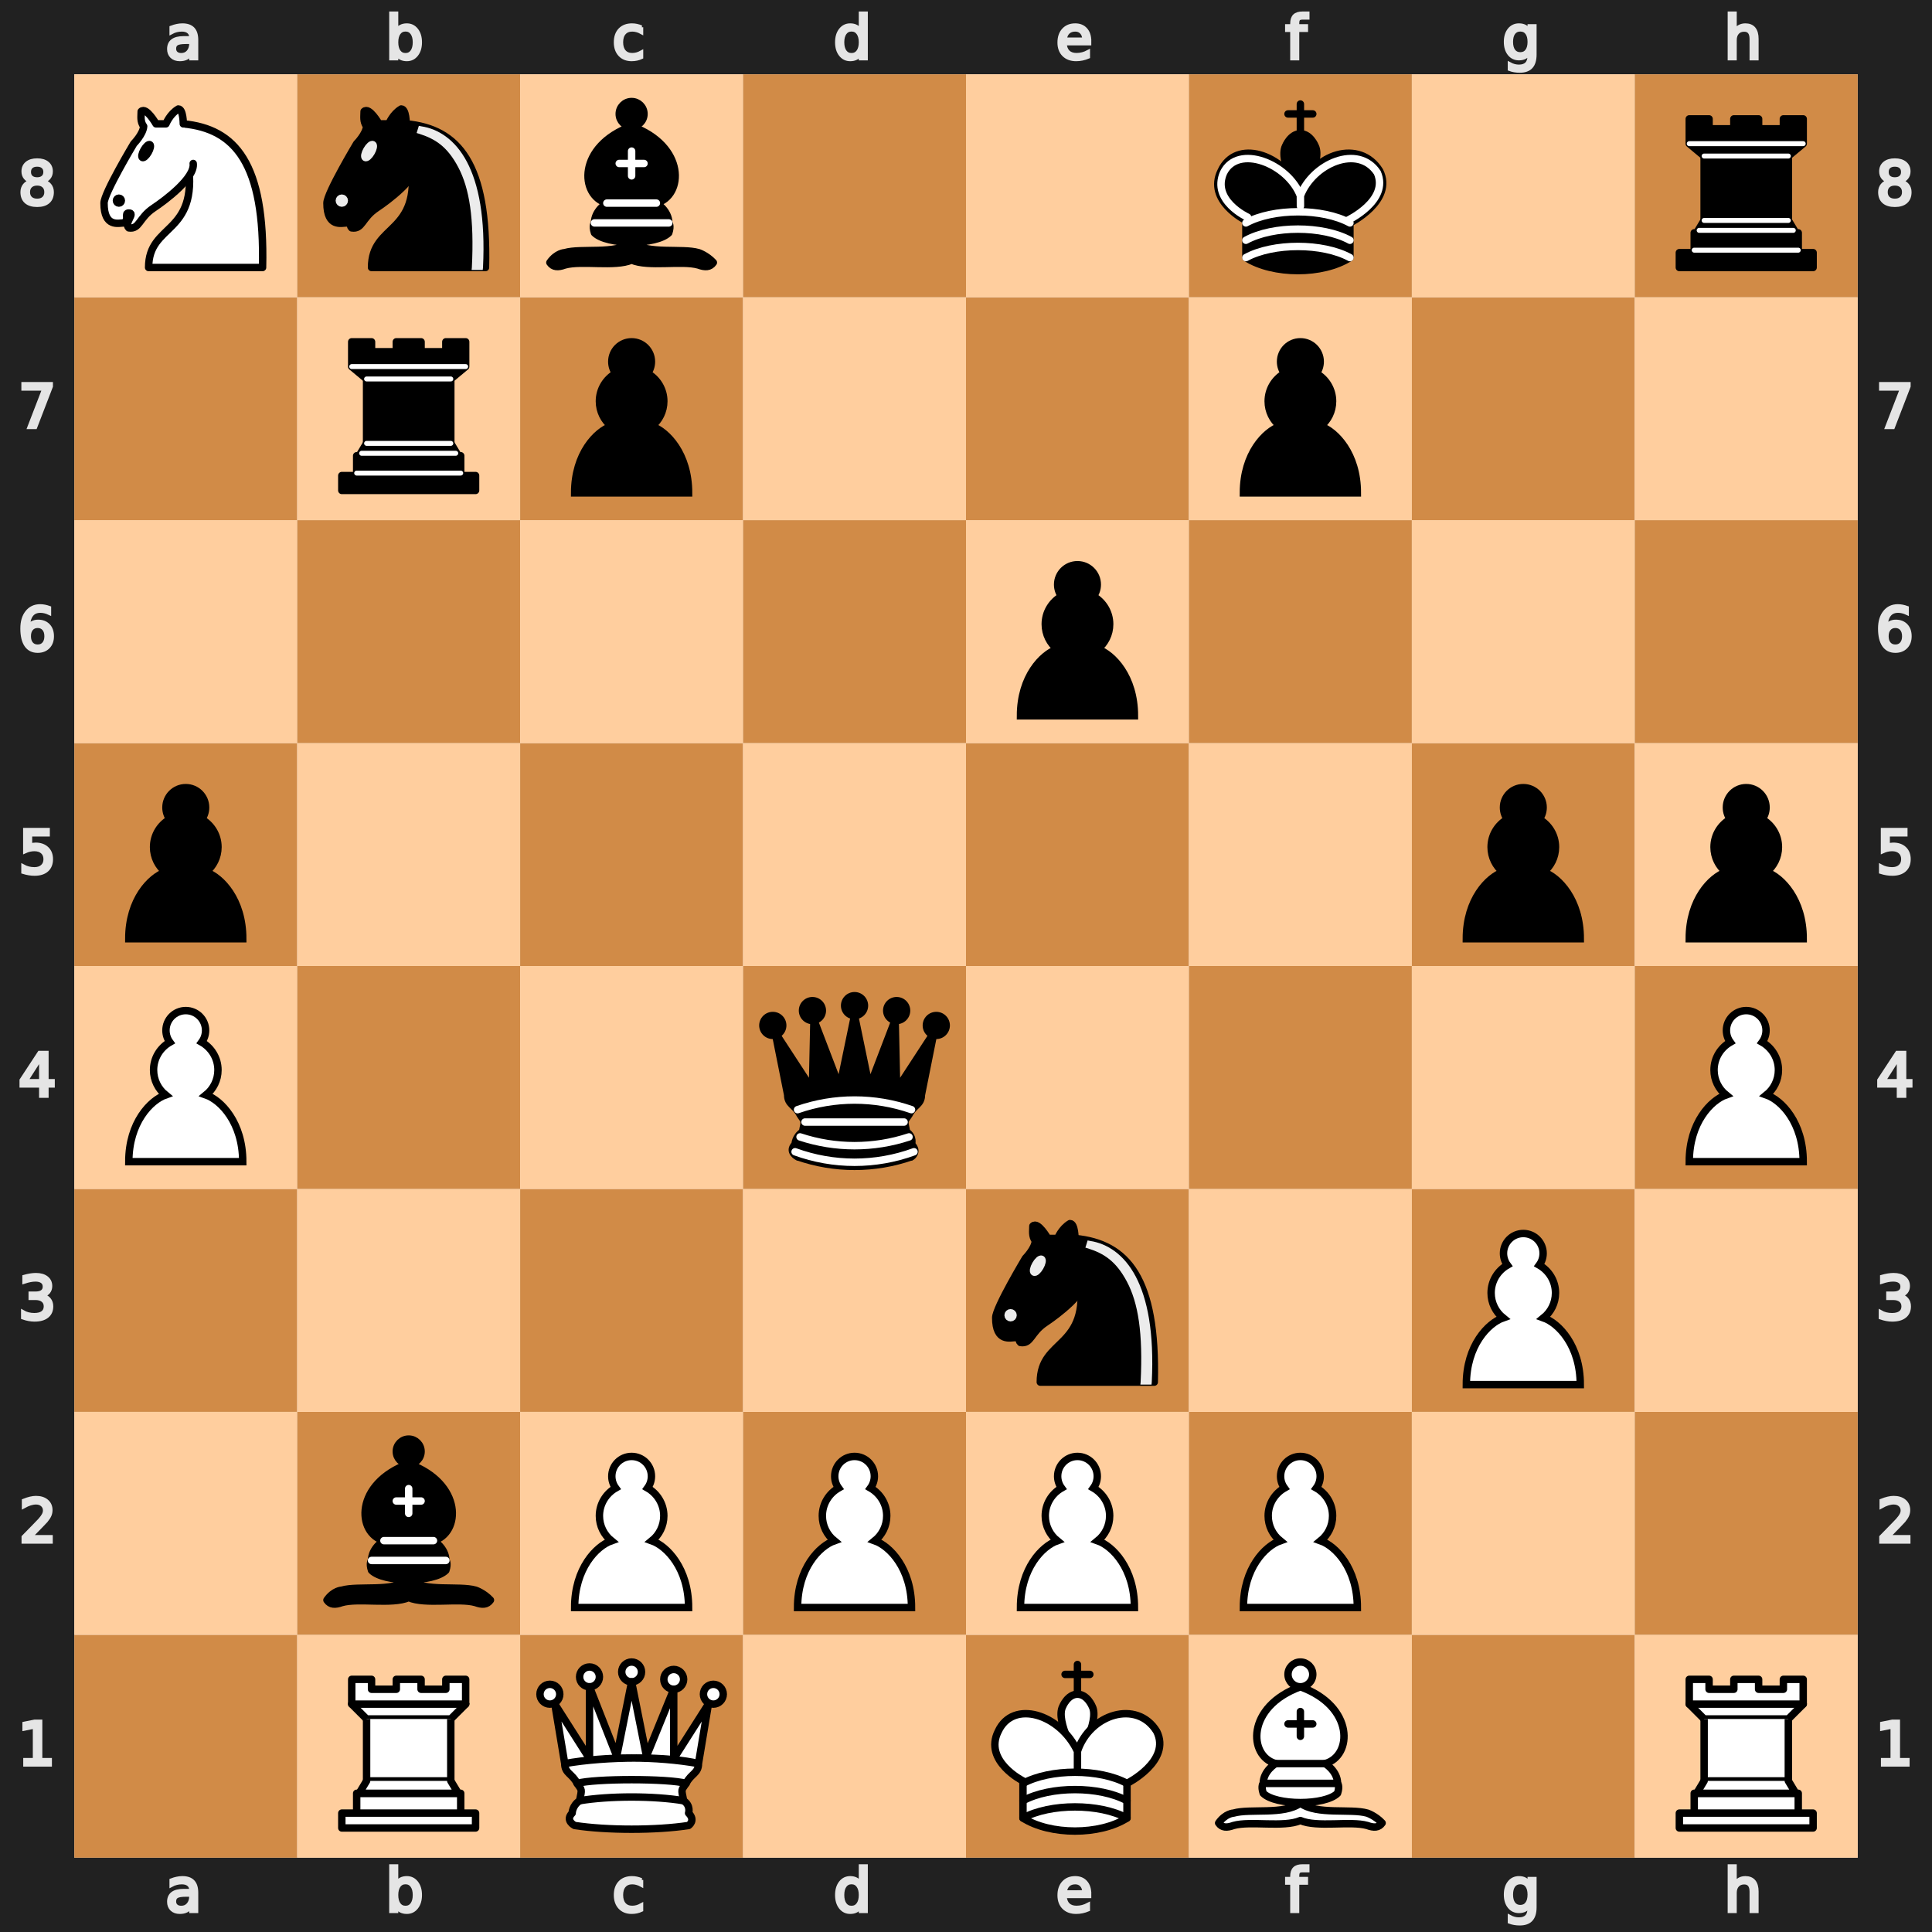
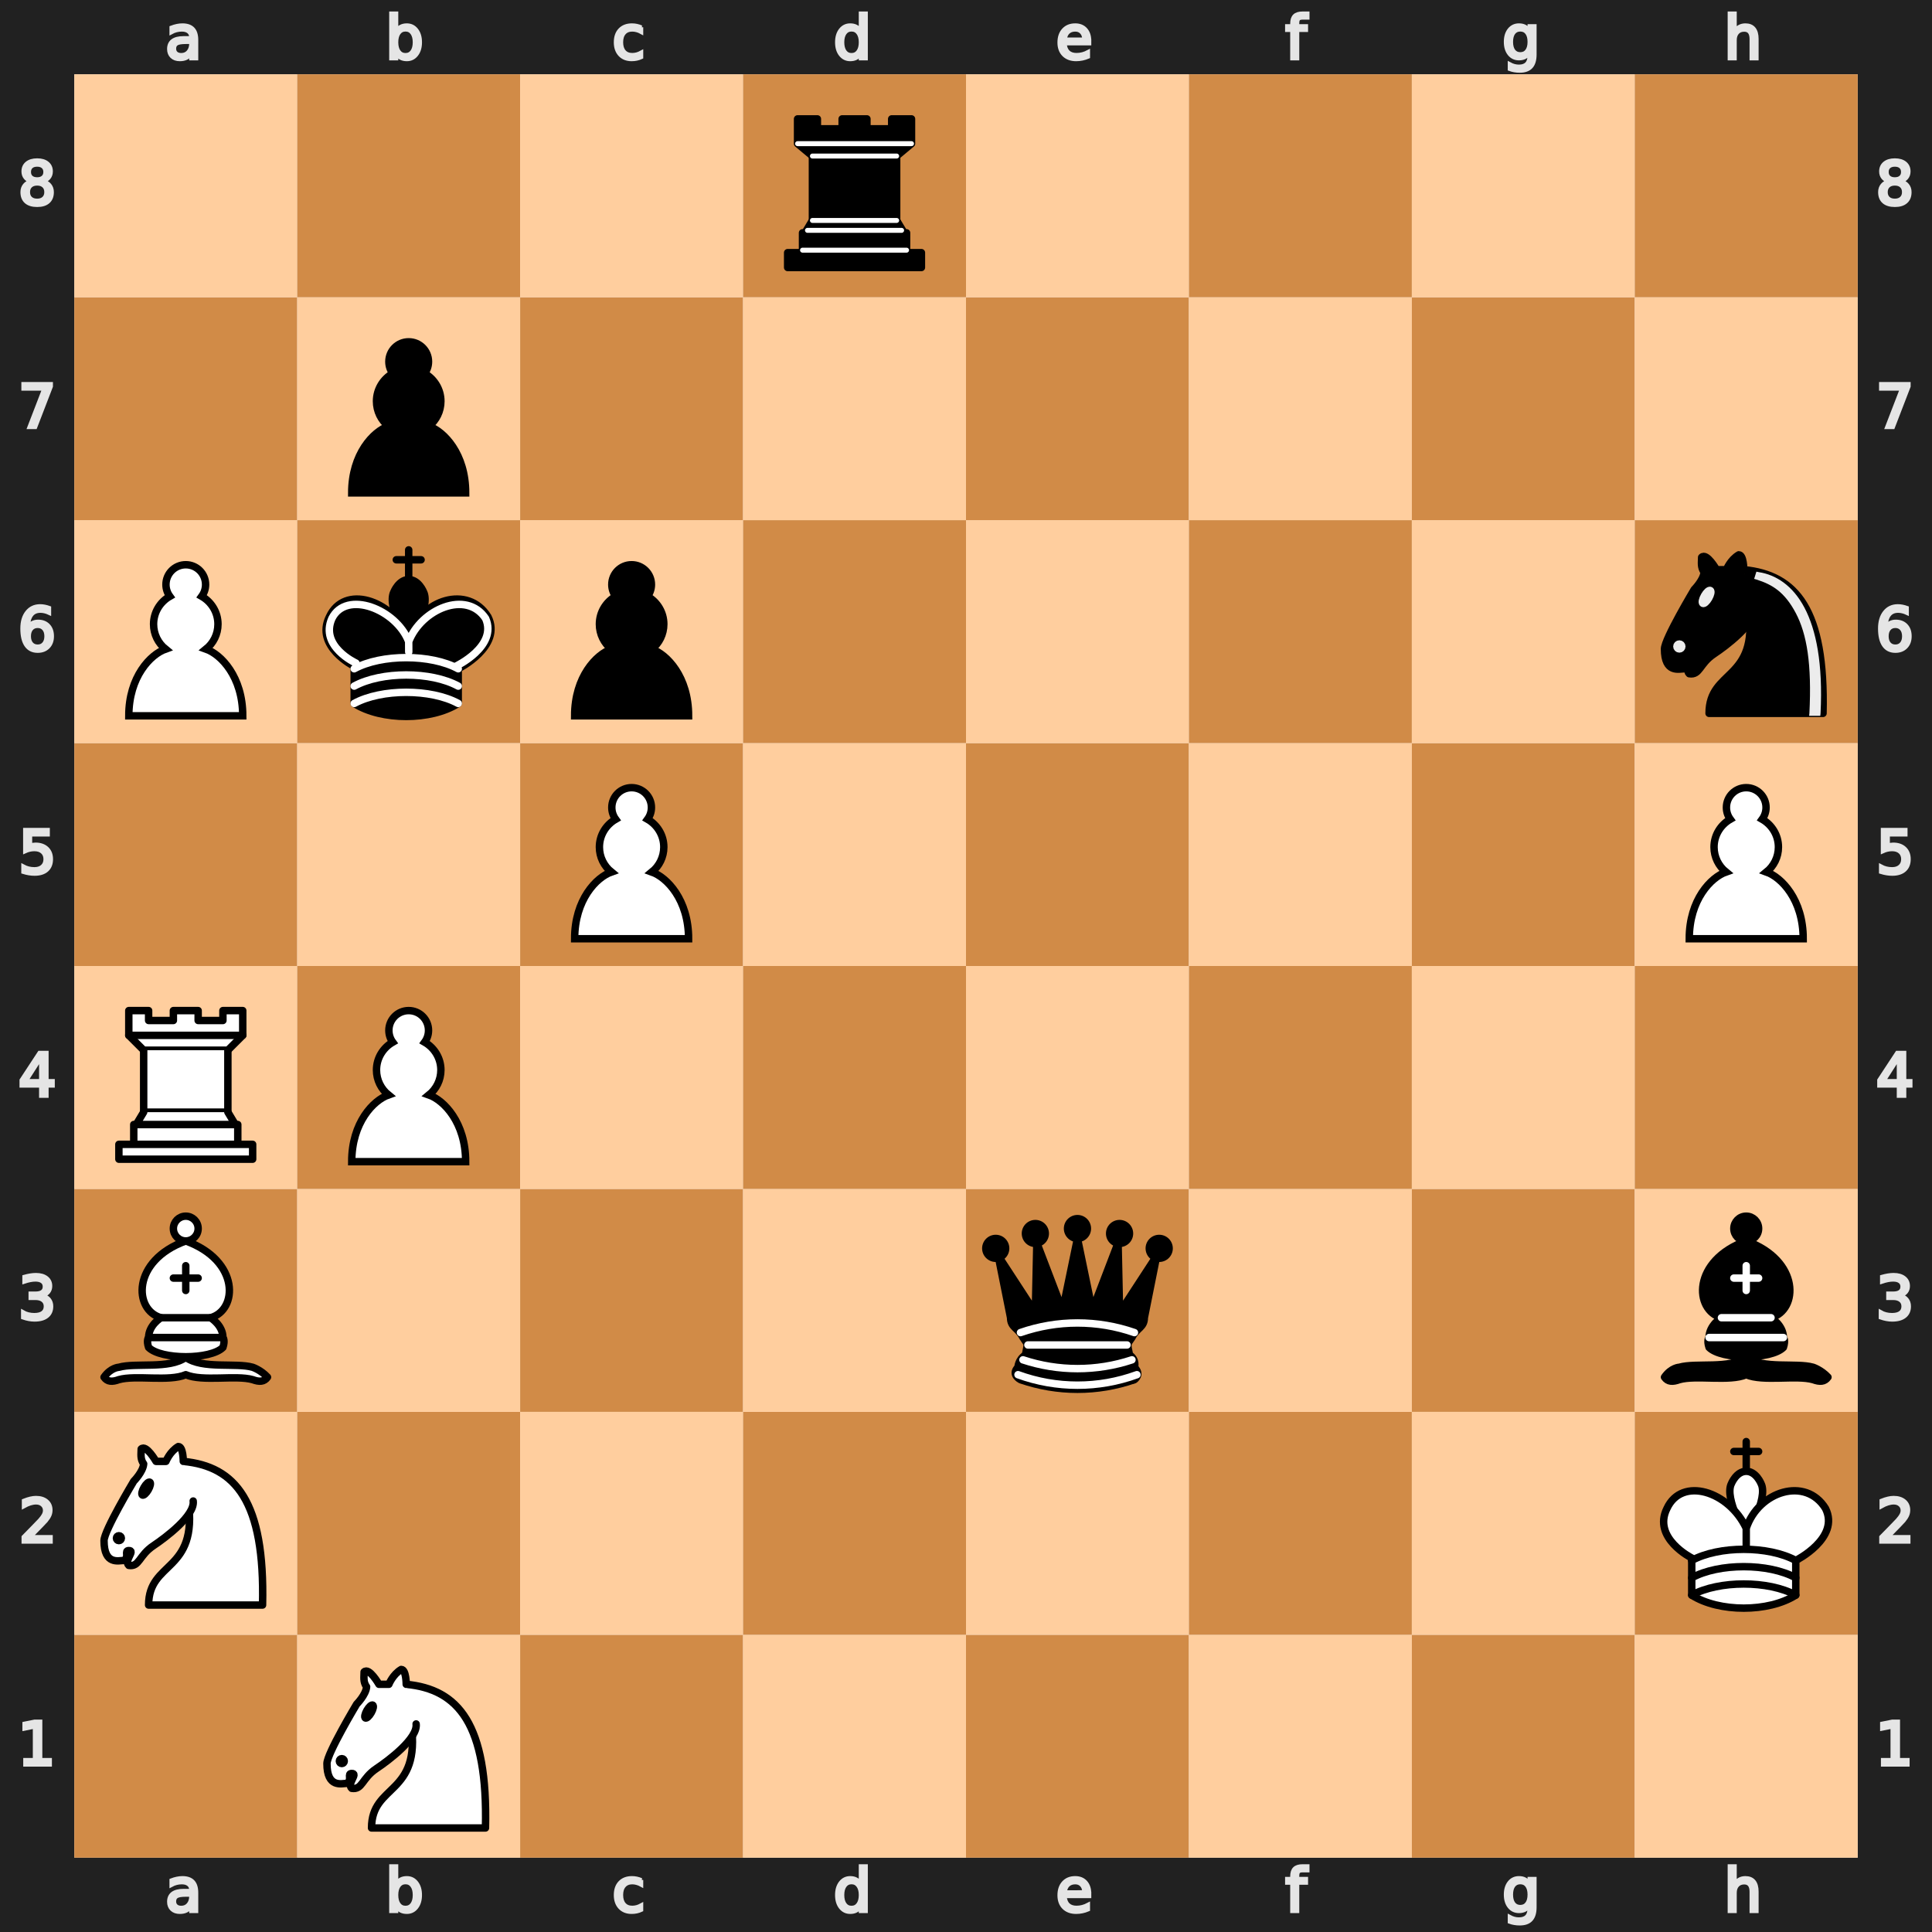
<svg xmlns="http://www.w3.org/2000/svg" xmlns:xlink="http://www.w3.org/1999/xlink" viewBox="0 0 390 390">
  <defs>
    <g id="white-pawn" class="white pawn">
      <path d="M22.5 9c-2.21 0-4 1.79-4 4 0 .89.29 1.71.78 2.38C17.33 16.5 16 18.59 16 21c0 2.03.94 3.84 2.41 5.03-3 1.06-7.41 5.55-7.41 13.47h23c0-7.92-4.41-12.41-7.41-13.47 1.47-1.19 2.41-3 2.41-5.03 0-2.41-1.33-4.5-3.28-5.62.49-.67.78-1.49.78-2.38 0-2.21-1.79-4-4-4z" fill="#fff" stroke="#000" stroke-width="1.5" stroke-linecap="round" />
    </g>
    <g id="white-knight" class="white knight" fill="none" fill-rule="evenodd" stroke="#000" stroke-width="1.5" stroke-linecap="round" stroke-linejoin="round">
      <path d="M 22,10 C 32.5,11 38.5,18 38,39 L 15,39 C 15,30 25,32.5 23,18" style="fill:#ffffff; stroke:#000000;" />
      <path d="M 24,18 C 24.38,20.91 18.45,25.37 16,27 C 13,29 13.18,31.34 11,31 C 9.958,30.06 12.41,27.96 11,28 C 10,28 11.19,29.23 10,30 C 9,30 5.997,31 6,26 C 6,24 12,14 12,14 C 12,14 13.89,12.1 14,10.5 C 13.27,9.506 13.5,8.5 13.5,7.5 C 14.5,6.5 16.5,10 16.5,10 L 18.5,10 C 18.5,10 19.28,8.008 21,7 C 22,7 22,10 22,10" style="fill:#ffffff; stroke:#000000;" />
      <path d="M 9.5 25.5 A 0.5 0.5 0 1 1 8.5,25.5 A 0.5 0.5 0 1 1 9.5 25.5 z" style="fill:#000000; stroke:#000000;" />
      <path d="M 15 15.5 A 0.5 1.5 0 1 1 14,15.5 A 0.5 1.5 0 1 1 15 15.5 z" transform="matrix(0.866,0.5,-0.5,0.866,9.693,-5.173)" style="fill:#000000; stroke:#000000;" />
    </g>
    <g id="white-bishop" class="white bishop" fill="none" fill-rule="evenodd" stroke="#000" stroke-width="1.5" stroke-linecap="round" stroke-linejoin="round">
      <g fill="#fff" stroke-linecap="butt">
        <path d="M9 36c3.39-.97 10.11.43 13.5-2 3.39 2.43 10.11 1.03 13.5 2 0 0 1.65.54 3 2-.68.97-1.65.99-3 .5-3.39-.97-10.11.46-13.5-1-3.39 1.46-10.11.03-13.5 1-1.354.49-2.323.47-3-.5 1.354-1.94 3-2 3-2zM15 32c2.5 2.5 12.5 2.5 15 0 .5-1.5 0-2 0-2 0-2.5-2.5-4-2.5-4 5.5-1.5 6-11.5-5-15.5-11 4-10.5 14-5 15.5 0 0-2.5 1.5-2.5 4 0 0-.5.5 0 2zM25 8a2.5 2.5 0 1 1-5 0 2.5 2.5 0 1 1 5 0z" />
      </g>
      <path d="M17.5 26h10M15 30h15m-7.5-14.5v5M20 18h5" stroke-linejoin="miter" />
    </g>
    <g id="white-rook" class="white rook" fill="#fff" fill-rule="evenodd" stroke="#000" stroke-width="1.5" stroke-linecap="round" stroke-linejoin="round">
      <path d="M9 39h27v-3H9v3zM12 36v-4h21v4H12zM11 14V9h4v2h5V9h5v2h5V9h4v5" stroke-linecap="butt" />
      <path d="M34 14l-3 3H14l-3-3" />
      <path d="M31 17v12.5H14V17" stroke-linecap="butt" stroke-linejoin="miter" />
      <path d="M31 29.5l1.5 2.5h-20l1.5-2.5" />
      <path d="M11 14h23" fill="none" stroke-linejoin="miter" />
-     </g>
-     <g id="white-queen" class="white queen" fill="#fff" fill-rule="evenodd" stroke="#000" stroke-width="1.5" stroke-linecap="round" stroke-linejoin="round">
-       <path d="M8 12a2 2 0 1 1-4 0 2 2 0 1 1 4 0zM24.5 7.5a2 2 0 1 1-4 0 2 2 0 1 1 4 0zM41 12a2 2 0 1 1-4 0 2 2 0 1 1 4 0zM16 8.5a2 2 0 1 1-4 0 2 2 0 1 1 4 0zM33 9a2 2 0 1 1-4 0 2 2 0 1 1 4 0z" />
-       <path d="M9 26c8.5-1.5 21-1.5 27 0l2-12-7 11V11l-5.5 13.5-3-15-3 15-5.5-14V25L7 14l2 12zM9 26c0 2 1.5 2 2.5 4 1 1.5 1 1 .5 3.5-1.5 1-1.5 2.5-1.5 2.5-1.5 1.5.5 2.5.5 2.5 6.5 1 16.5 1 23 0 0 0 1.5-1 0-2.5 0 0 .5-1.5-1-2.5-.5-2.5-.5-2 .5-3.5 1-2 2.5-2 2.5-4-8.5-1.5-18.5-1.5-27 0z" stroke-linecap="butt" />
-       <path d="M11.5 30c3.5-1 18.5-1 22 0M12 33.5c6-1 15-1 21 0" fill="none" />
    </g>
    <g id="white-king" class="white king" fill="none" fill-rule="evenodd" stroke="#000" stroke-width="1.5" stroke-linecap="round" stroke-linejoin="round">
      <path d="M22.5 11.63V6M20 8h5" stroke-linejoin="miter" />
      <path d="M22.5 25s4.5-7.5 3-10.5c0 0-1-2.5-3-2.5s-3 2.5-3 2.5c-1.5 3 3 10.5 3 10.5" fill="#fff" stroke-linecap="butt" stroke-linejoin="miter" />
      <path d="M11.5 37c5.5 3.5 15.5 3.5 21 0v-7s9-4.5 6-10.5c-4-6.5-13.5-3.5-16 4V27v-3.5c-3.5-7.5-13-10.5-16-4-3 6 5 10 5 10V37z" fill="#fff" />
      <path d="M11.5 30c5.5-3 15.5-3 21 0m-21 3.5c5.5-3 15.5-3 21 0m-21 3.5c5.5-3 15.5-3 21 0" />
    </g>
    <g id="black-pawn" class="black pawn">
      <path d="M22.5 9c-2.21 0-4 1.79-4 4 0 .89.29 1.71.78 2.38C17.33 16.5 16 18.59 16 21c0 2.03.94 3.84 2.41 5.03-3 1.06-7.41 5.55-7.41 13.47h23c0-7.92-4.41-12.41-7.41-13.47 1.47-1.19 2.41-3 2.41-5.03 0-2.41-1.33-4.5-3.28-5.62.49-.67.78-1.49.78-2.38 0-2.21-1.79-4-4-4z" fill="#000" stroke="#000" stroke-width="1.5" stroke-linecap="round" />
    </g>
    <g id="black-knight" class="black knight" fill="none" fill-rule="evenodd" stroke="#000" stroke-width="1.5" stroke-linecap="round" stroke-linejoin="round">
      <path d="M 22,10 C 32.5,11 38.5,18 38,39 L 15,39 C 15,30 25,32.5 23,18" style="fill:#000000; stroke:#000000;" />
      <path d="M 24,18 C 24.38,20.91 18.45,25.37 16,27 C 13,29 13.18,31.34 11,31 C 9.958,30.06 12.41,27.96 11,28 C 10,28 11.19,29.23 10,30 C 9,30 5.997,31 6,26 C 6,24 12,14 12,14 C 12,14 13.89,12.1 14,10.5 C 13.27,9.506 13.5,8.5 13.5,7.5 C 14.5,6.5 16.5,10 16.5,10 L 18.5,10 C 18.5,10 19.28,8.008 21,7 C 22,7 22,10 22,10" style="fill:#000000; stroke:#000000;" />
      <path d="M 9.5 25.5 A 0.5 0.5 0 1 1 8.5,25.5 A 0.5 0.5 0 1 1 9.5 25.5 z" style="fill:#ececec; stroke:#ececec;" />
      <path d="M 15 15.5 A 0.5 1.5 0 1 1 14,15.5 A 0.5 1.5 0 1 1 15 15.5 z" transform="matrix(0.866,0.5,-0.5,0.866,9.693,-5.173)" style="fill:#ececec; stroke:#ececec;" />
      <path d="M 24.55,10.4 L 24.1,11.85 L 24.6,12 C 27.75,13 30.25,14.49 32.5,18.75 C 34.75,23.01 35.75,29.06 35.25,39 L 35.2,39.5 L 37.45,39.5 L 37.5,39 C 38,28.94 36.62,22.15 34.25,17.66 C 31.88,13.17 28.46,11.02 25.06,10.5 L 24.55,10.4 z " style="fill:#ececec; stroke:none;" />
    </g>
    <g id="black-bishop" class="black bishop" fill="none" fill-rule="evenodd" stroke="#000" stroke-width="1.5" stroke-linecap="round" stroke-linejoin="round">
      <path d="M9 36c3.39-.97 10.11.43 13.5-2 3.39 2.43 10.11 1.03 13.5 2 0 0 1.65.54 3 2-.68.97-1.65.99-3 .5-3.39-.97-10.11.46-13.5-1-3.39 1.46-10.11.03-13.5 1-1.354.49-2.323.47-3-.5 1.354-1.94 3-2 3-2zm6-4c2.5 2.5 12.5 2.5 15 0 .5-1.5 0-2 0-2 0-2.5-2.5-4-2.5-4 5.5-1.5 6-11.5-5-15.5-11 4-10.5 14-5 15.5 0 0-2.5 1.5-2.5 4 0 0-.5.5 0 2zM25 8a2.5 2.5 0 1 1-5 0 2.5 2.5 0 1 1 5 0z" fill="#000" stroke-linecap="butt" />
      <path d="M17.5 26h10M15 30h15m-7.5-14.5v5M20 18h5" stroke="#fff" stroke-linejoin="miter" />
    </g>
    <g id="black-rook" class="black rook" fill="#000" fill-rule="evenodd" stroke="#000" stroke-width="1.5" stroke-linecap="round" stroke-linejoin="round">
      <path d="M9 39h27v-3H9v3zM12.5 32l1.5-2.5h17l1.5 2.5h-20zM12 36v-4h21v4H12z" stroke-linecap="butt" />
      <path d="M14 29.5v-13h17v13H14z" stroke-linecap="butt" stroke-linejoin="miter" />
      <path d="M14 16.5L11 14h23l-3 2.5H14zM11 14V9h4v2h5V9h5v2h5V9h4v5H11z" stroke-linecap="butt" />
      <path d="M12 35.5h21M13 31.5h19M14 29.5h17M14 16.5h17M11 14h23" fill="none" stroke="#fff" stroke-width="1" stroke-linejoin="miter" />
    </g>
    <g id="black-queen" class="black queen" fill="#000" fill-rule="evenodd" stroke="#000" stroke-width="1.5" stroke-linecap="round" stroke-linejoin="round">
      <g fill="#000" stroke="none">
        <circle cx="6" cy="12" r="2.75" />
        <circle cx="14" cy="9" r="2.75" />
        <circle cx="22.5" cy="8" r="2.75" />
        <circle cx="31" cy="9" r="2.75" />
        <circle cx="39" cy="12" r="2.75" />
      </g>
      <path d="M9 26c8.5-1.5 21-1.5 27 0l2.5-12.5L31 25l-.3-14.1-5.2 13.6-3-14.5-3 14.5-5.2-13.6L14 25 6.5 13.5 9 26zM9 26c0 2 1.5 2 2.5 4 1 1.5 1 1 .5 3.5-1.5 1-1.5 2.5-1.5 2.5-1.5 1.5.5 2.5.5 2.5 6.5 1 16.5 1 23 0 0 0 1.5-1 0-2.5 0 0 .5-1.5-1-2.5-.5-2.5-.5-2 .5-3.5 1-2 2.5-2 2.5-4-8.5-1.5-18.5-1.5-27 0z" stroke-linecap="butt" />
      <path d="M11 38.5a35 35 1 0 0 23 0" fill="none" stroke-linecap="butt" />
      <path d="M11 29a35 35 1 0 1 23 0M12.5 31.5h20M11.5 34.5a35 35 1 0 0 22 0M10.5 37.5a35 35 1 0 0 24 0" fill="none" stroke="#fff" />
    </g>
    <g id="black-king" class="black king" fill="none" fill-rule="evenodd" stroke="#000" stroke-width="1.5" stroke-linecap="round" stroke-linejoin="round">
      <path d="M22.5 11.63V6" stroke-linejoin="miter" />
      <path d="M22.5 25s4.5-7.5 3-10.5c0 0-1-2.5-3-2.5s-3 2.5-3 2.5c-1.5 3 3 10.5 3 10.5" fill="#000" stroke-linecap="butt" stroke-linejoin="miter" />
      <path d="M11.5 37c5.5 3.5 15.5 3.5 21 0v-7s9-4.5 6-10.5c-4-6.5-13.5-3.5-16 4V27v-3.5c-3.5-7.5-13-10.5-16-4-3 6 5 10 5 10V37z" fill="#000" />
      <path d="M20 8h5" stroke-linejoin="miter" />
      <path d="M32 29.5s8.5-4 6.03-9.65C34.15 14 25 18 22.5 24.5l.01 2.1-.01-2.1C20 18 9.906 14 6.997 19.85c-2.497 5.65 4.853 9 4.853 9M11.5 30c5.5-3 15.5-3 21 0m-21 3.5c5.5-3 15.5-3 21 0m-21 3.5c5.5-3 15.5-3 21 0" stroke="#fff" />
    </g>
  </defs>
  <rect x="7.5" y="7.5" width="375" height="375" fill="none" stroke="#212121" stroke-width="15" />
  <g transform="translate(20, 1) scale(0.75, 0.75)" fill="#e5e5e5" stroke="#e5e5e5">
    <path d="M23.328 10.016q-1.742 0-2.414.398-.672.398-.672 1.36 0 .765.5 1.218.508.445 1.375.445 1.196 0 1.914-.843.727-.852.727-2.258v-.32zm2.867-.594v4.992h-1.437v-1.328q-.492.797-1.227 1.18-.734.375-1.797.375-1.343 0-2.14-.75-.79-.758-.79-2.024 0-1.476.985-2.226.992-.75 2.953-.75h2.016V8.75q0-.992-.656-1.531-.649-.547-1.829-.547-.75 0-1.46.18-.711.18-1.368.539V6.062q.79-.304 1.532-.453.742-.156 1.445-.156 1.898 0 2.836.984.937.985.937 2.985z" />
  </g>
  <g transform="translate(20, 375) scale(0.75, 0.75)" fill="#e5e5e5" stroke="#e5e5e5">
    <path d="M23.328 10.016q-1.742 0-2.414.398-.672.398-.672 1.36 0 .765.5 1.218.508.445 1.375.445 1.196 0 1.914-.843.727-.852.727-2.258v-.32zm2.867-.594v4.992h-1.437v-1.328q-.492.797-1.227 1.18-.734.375-1.797.375-1.343 0-2.14-.75-.79-.758-.79-2.024 0-1.476.985-2.226.992-.75 2.953-.75h2.016V8.75q0-.992-.656-1.531-.649-.547-1.829-.547-.75 0-1.46.18-.711.18-1.368.539V6.062q.79-.304 1.532-.453.742-.156 1.445-.156 1.898 0 2.836.984.937.985.937 2.985z" />
  </g>
  <g transform="translate(65, 1) scale(0.75, 0.75)" fill="#e5e5e5" stroke="#e5e5e5">
    <path d="M24.922 10.047q0-1.586-.656-2.485-.649-.906-1.79-.906-1.14 0-1.796.906-.649.899-.649 2.485 0 1.586.649 2.492.656.898 1.797.898 1.14 0 1.789-.898.656-.906.656-2.492zm-4.89-3.055q.452-.781 1.14-1.156.695-.383 1.656-.383 1.594 0 2.586 1.266 1 1.265 1 3.328 0 2.062-1 3.328-.992 1.266-2.586 1.266-.96 0-1.656-.375-.688-.383-1.14-1.164v1.312h-1.446V2.258h1.445z" />
  </g>
  <g transform="translate(65, 375) scale(0.75, 0.75)" fill="#e5e5e5" stroke="#e5e5e5">
    <path d="M24.922 10.047q0-1.586-.656-2.485-.649-.906-1.79-.906-1.14 0-1.796.906-.649.899-.649 2.485 0 1.586.649 2.492.656.898 1.797.898 1.14 0 1.789-.898.656-.906.656-2.492zm-4.89-3.055q.452-.781 1.14-1.156.695-.383 1.656-.383 1.594 0 2.586 1.266 1 1.265 1 3.328 0 2.062-1 3.328-.992 1.266-2.586 1.266-.96 0-1.656-.375-.688-.383-1.14-1.164v1.312h-1.446V2.258h1.445z" />
  </g>
  <g transform="translate(110, 1) scale(0.75, 0.75)" fill="#e5e5e5" stroke="#e5e5e5">
    <path d="M25.96 6v1.344q-.608-.336-1.226-.5-.609-.172-1.234-.172-1.398 0-2.172.89-.773.883-.773 2.485 0 1.601.773 2.492.774.883 2.172.883.625 0 1.234-.164.618-.172 1.227-.508v1.328q-.602.281-1.25.422-.64.14-1.367.14-1.977 0-3.14-1.242-1.165-1.242-1.165-3.351 0-2.14 1.172-3.367 1.18-1.227 3.227-1.227.664 0 1.296.14.633.134 1.227.407z" />
  </g>
  <g transform="translate(110, 375) scale(0.75, 0.75)" fill="#e5e5e5" stroke="#e5e5e5">
    <path d="M25.96 6v1.344q-.608-.336-1.226-.5-.609-.172-1.234-.172-1.398 0-2.172.89-.773.883-.773 2.485 0 1.601.773 2.492.774.883 2.172.883.625 0 1.234-.164.618-.172 1.227-.508v1.328q-.602.281-1.25.422-.64.14-1.367.14-1.977 0-3.14-1.242-1.165-1.242-1.165-3.351 0-2.14 1.172-3.367 1.18-1.227 3.227-1.227.664 0 1.296.14.633.134 1.227.407z" />
  </g>
  <g transform="translate(155, 1) scale(0.75, 0.75)" fill="#e5e5e5" stroke="#e5e5e5">
    <path d="M24.973 6.992V2.258h1.437v12.156h-1.437v-1.312q-.453.78-1.149 1.164-.687.375-1.656.375-1.586 0-2.586-1.266-.992-1.266-.992-3.328 0-2.063.992-3.328 1-1.266 2.586-1.266.969 0 1.656.383.696.375 1.149 1.156zm-4.899 3.055q0 1.586.649 2.492.656.898 1.797.898 1.14 0 1.796-.898.657-.906.657-2.492 0-1.586-.657-2.485-.656-.906-1.796-.906-1.141 0-1.797.906-.649.899-.649 2.485z" />
  </g>
  <g transform="translate(155, 375) scale(0.75, 0.75)" fill="#e5e5e5" stroke="#e5e5e5">
    <path d="M24.973 6.992V2.258h1.437v12.156h-1.437v-1.312q-.453.78-1.149 1.164-.687.375-1.656.375-1.586 0-2.586-1.266-.992-1.266-.992-3.328 0-2.063.992-3.328 1-1.266 2.586-1.266.969 0 1.656.383.696.375 1.149 1.156zm-4.899 3.055q0 1.586.649 2.492.656.898 1.797.898 1.14 0 1.796-.898.657-.906.657-2.492 0-1.586-.657-2.485-.656-.906-1.796-.906-1.141 0-1.797.906-.649.899-.649 2.485z" />
  </g>
  <g transform="translate(200, 1) scale(0.75, 0.75)" fill="#e5e5e5" stroke="#e5e5e5">
    <path d="M26.555 9.68v.703h-6.61q.094 1.484.89 2.265.806.774 2.235.774.828 0 1.602-.203.781-.203 1.547-.61v1.36q-.774.328-1.586.5-.813.172-1.649.172-2.093 0-3.32-1.22-1.219-1.218-1.219-3.296 0-2.148 1.157-3.406 1.164-1.266 3.132-1.266 1.766 0 2.79 1.14 1.03 1.134 1.03 3.087zm-1.438-.422q-.015-1.18-.664-1.883-.64-.703-1.703-.703-1.203 0-1.93.68-.718.68-.828 1.914z" />
  </g>
  <g transform="translate(200, 375) scale(0.75, 0.75)" fill="#e5e5e5" stroke="#e5e5e5">
    <path d="M26.555 9.68v.703h-6.61q.094 1.484.89 2.265.806.774 2.235.774.828 0 1.602-.203.781-.203 1.547-.61v1.36q-.774.328-1.586.5-.813.172-1.649.172-2.093 0-3.32-1.22-1.219-1.218-1.219-3.296 0-2.148 1.157-3.406 1.164-1.266 3.132-1.266 1.766 0 2.79 1.14 1.03 1.134 1.03 3.087zm-1.438-.422q-.015-1.18-.664-1.883-.64-.703-1.703-.703-1.203 0-1.93.68-.718.68-.828 1.914z" />
  </g>
  <g transform="translate(245, 1) scale(0.75, 0.75)" fill="#e5e5e5" stroke="#e5e5e5">
    <path d="M25.285 2.258v1.195H23.91q-.773 0-1.078.313-.297.312-.297 1.125v.773h2.367v1.117h-2.367v7.633H21.09V6.781h-1.375V5.664h1.375v-.61q0-1.46.68-2.124.68-.672 2.156-.672z" />
  </g>
  <g transform="translate(245, 375) scale(0.75, 0.75)" fill="#e5e5e5" stroke="#e5e5e5">
    <path d="M25.285 2.258v1.195H23.91q-.773 0-1.078.313-.297.312-.297 1.125v.773h2.367v1.117h-2.367v7.633H21.09V6.781h-1.375V5.664h1.375v-.61q0-1.46.68-2.124.68-.672 2.156-.672z" />
  </g>
  <g transform="translate(290, 1) scale(0.75, 0.75)" fill="#e5e5e5" stroke="#e5e5e5">
    <path d="M24.973 9.937q0-1.562-.649-2.421-.64-.86-1.804-.86-1.157 0-1.805.86-.64.859-.64 2.421 0 1.555.64 2.415.648.859 1.805.859 1.164 0 1.804-.86.649-.859.649-2.414zm1.437 3.391q0 2.234-.992 3.32-.992 1.094-3.04 1.094-.757 0-1.429-.117-.672-.11-1.304-.344v-1.398q.632.344 1.25.508.617.164 1.257.164 1.414 0 2.118-.743.703-.734.703-2.226v-.711q-.446.773-1.141 1.156-.695.383-1.664.383-1.61 0-2.594-1.227-.984-1.226-.984-3.25 0-2.03.984-3.257.985-1.227 2.594-1.227.969 0 1.664.383t1.14 1.156V5.664h1.438z" />
  </g>
  <g transform="translate(290, 375) scale(0.75, 0.75)" fill="#e5e5e5" stroke="#e5e5e5">
    <path d="M24.973 9.937q0-1.562-.649-2.421-.64-.86-1.804-.86-1.157 0-1.805.86-.64.859-.64 2.421 0 1.555.64 2.415.648.859 1.805.859 1.164 0 1.804-.86.649-.859.649-2.414zm1.437 3.391q0 2.234-.992 3.32-.992 1.094-3.04 1.094-.757 0-1.429-.117-.672-.11-1.304-.344v-1.398q.632.344 1.25.508.617.164 1.257.164 1.414 0 2.118-.743.703-.734.703-2.226v-.711q-.446.773-1.141 1.156-.695.383-1.664.383-1.61 0-2.594-1.227-.984-1.226-.984-3.25 0-2.03.984-3.257.985-1.227 2.594-1.227.969 0 1.664.383t1.14 1.156V5.664h1.438z" />
  </g>
  <g transform="translate(335, 1) scale(0.75, 0.75)" fill="#e5e5e5" stroke="#e5e5e5">
    <path d="M26.164 9.133v5.281h-1.437V9.18q0-1.243-.485-1.86-.484-.617-1.453-.617-1.164 0-1.836.742-.672.742-.672 2.024v4.945h-1.445V2.258h1.445v4.765q.516-.789 1.211-1.18.703-.39 1.617-.39 1.508 0 2.282.938.773.93.773 2.742z" />
  </g>
  <g transform="translate(335, 375) scale(0.75, 0.75)" fill="#e5e5e5" stroke="#e5e5e5">
    <path d="M26.164 9.133v5.281h-1.437V9.18q0-1.243-.485-1.86-.484-.617-1.453-.617-1.164 0-1.836.742-.672.742-.672 2.024v4.945h-1.445V2.258h1.445v4.765q.516-.789 1.211-1.18.703-.39 1.617-.39 1.508 0 2.282.938.773.93.773 2.742z" />
  </g>
  <g transform="translate(0, 335) scale(0.75, 0.75)" fill="#e5e5e5" stroke="#e5e5e5">
    <path d="M6.754 26.996h2.578v-8.898l-2.805.562v-1.437l2.79-.563h1.578v10.336h2.578v1.328h-6.72z" />
  </g>
  <g transform="translate(375, 335) scale(0.75, 0.75)" fill="#e5e5e5" stroke="#e5e5e5">
    <path d="M6.754 26.996h2.578v-8.898l-2.805.562v-1.437l2.79-.563h1.578v10.336h2.578v1.328h-6.72z" />
  </g>
  <g transform="translate(0, 290) scale(0.75, 0.75)" fill="#e5e5e5" stroke="#e5e5e5">
    <path d="M8.195 26.996h5.508v1.328H6.297v-1.328q.898-.93 2.445-2.492 1.555-1.57 1.953-2.024.758-.851 1.055-1.437.305-.594.305-1.164 0-.93-.657-1.516-.648-.586-1.695-.586-.742 0-1.57.258-.82.258-1.758.781v-1.593q.953-.383 1.781-.578.828-.196 1.516-.196 1.812 0 2.89.906 1.079.907 1.079 2.422 0 .72-.274 1.368-.265.64-.976 1.515-.196.227-1.243 1.313-1.046 1.078-2.953 3.023z" />
  </g>
  <g transform="translate(375, 290) scale(0.75, 0.75)" fill="#e5e5e5" stroke="#e5e5e5">
    <path d="M8.195 26.996h5.508v1.328H6.297v-1.328q.898-.93 2.445-2.492 1.555-1.57 1.953-2.024.758-.851 1.055-1.437.305-.594.305-1.164 0-.93-.657-1.516-.648-.586-1.695-.586-.742 0-1.57.258-.82.258-1.758.781v-1.593q.953-.383 1.781-.578.828-.196 1.516-.196 1.812 0 2.89.906 1.079.907 1.079 2.422 0 .72-.274 1.368-.265.64-.976 1.515-.196.227-1.243 1.313-1.046 1.078-2.953 3.023z" />
  </g>
  <g transform="translate(0, 245) scale(0.75, 0.75)" fill="#e5e5e5" stroke="#e5e5e5">
    <path d="M11.434 22.035q1.132.242 1.765 1.008.64.766.64 1.89 0 1.727-1.187 2.672-1.187.946-3.375.946-.734 0-1.515-.149-.774-.14-1.602-.43V26.45q.656.383 1.438.578.78.196 1.632.196 1.485 0 2.258-.586.782-.586.782-1.703 0-1.032-.727-1.61-.719-.586-2.008-.586h-1.36v-1.297h1.423q1.164 0 1.78-.46.618-.47.618-1.344 0-.899-.64-1.375-.633-.485-1.82-.485-.65 0-1.391.141-.743.14-1.633.437V16.95q.898-.25 1.68-.375.788-.125 1.484-.125 1.797 0 2.844.82 1.046.813 1.046 2.204 0 .968-.554 1.64-.555.664-1.578.922z" />
  </g>
  <g transform="translate(375, 245) scale(0.75, 0.75)" fill="#e5e5e5" stroke="#e5e5e5">
    <path d="M11.434 22.035q1.132.242 1.765 1.008.64.766.64 1.89 0 1.727-1.187 2.672-1.187.946-3.375.946-.734 0-1.515-.149-.774-.14-1.602-.43V26.45q.656.383 1.438.578.78.196 1.632.196 1.485 0 2.258-.586.782-.586.782-1.703 0-1.032-.727-1.61-.719-.586-2.008-.586h-1.36v-1.297h1.423q1.164 0 1.78-.46.618-.47.618-1.344 0-.899-.64-1.375-.633-.485-1.82-.485-.65 0-1.391.141-.743.14-1.633.437V16.95q.898-.25 1.68-.375.788-.125 1.484-.125 1.797 0 2.844.82 1.046.813 1.046 2.204 0 .968-.554 1.64-.555.664-1.578.922z" />
  </g>
  <g transform="translate(0, 200) scale(0.75, 0.75)" fill="#e5e5e5" stroke="#e5e5e5">
    <path d="M11.016 18.035L7.03 24.262h3.985zm-.414-1.375h1.984v7.602h1.664v1.312h-1.664v2.75h-1.57v-2.75H5.75v-1.523z" />
  </g>
  <g transform="translate(375, 200) scale(0.75, 0.75)" fill="#e5e5e5" stroke="#e5e5e5">
    <path d="M11.016 18.035L7.03 24.262h3.985zm-.414-1.375h1.984v7.602h1.664v1.312h-1.664v2.75h-1.57v-2.75H5.75v-1.523z" />
  </g>
  <g transform="translate(0, 155) scale(0.75, 0.75)" fill="#e5e5e5" stroke="#e5e5e5">
    <path d="M6.719 16.66h6.195v1.328h-4.75v2.86q.344-.118.688-.172.343-.063.687-.063 1.953 0 3.094 1.07 1.14 1.07 1.14 2.899 0 1.883-1.171 2.93-1.172 1.039-3.305 1.039-.735 0-1.5-.125-.758-.125-1.57-.375v-1.586q.703.383 1.453.57.75.188 1.586.188 1.351 0 2.14-.711.79-.711.79-1.93 0-1.219-.79-1.93-.789-.71-2.14-.71-.633 0-1.266.14-.625.14-1.281.438z" />
  </g>
  <g transform="translate(375, 155) scale(0.75, 0.75)" fill="#e5e5e5" stroke="#e5e5e5">
    <path d="M6.719 16.66h6.195v1.328h-4.75v2.86q.344-.118.688-.172.343-.063.687-.063 1.953 0 3.094 1.07 1.14 1.07 1.14 2.899 0 1.883-1.171 2.93-1.172 1.039-3.305 1.039-.735 0-1.5-.125-.758-.125-1.57-.375v-1.586q.703.383 1.453.57.75.188 1.586.188 1.351 0 2.14-.711.79-.711.79-1.93 0-1.219-.79-1.93-.789-.71-2.14-.71-.633 0-1.266.14-.625.14-1.281.438z" />
  </g>
  <g transform="translate(0, 110) scale(0.75, 0.75)" fill="#e5e5e5" stroke="#e5e5e5">
    <path d="M10.137 21.863q-1.063 0-1.688.727-.617.726-.617 1.992 0 1.258.617 1.992.625.727 1.688.727 1.062 0 1.68-.727.624-.734.624-1.992 0-1.266-.625-1.992-.617-.727-1.68-.727zm3.133-4.945v1.437q-.594-.28-1.204-.43-.601-.148-1.195-.148-1.562 0-2.39 1.055-.82 1.055-.938 3.188.46-.68 1.156-1.04.696-.367 1.531-.367 1.758 0 2.774 1.07 1.023 1.063 1.023 2.899 0 1.797-1.062 2.883-1.063 1.086-2.828 1.086-2.024 0-3.094-1.547-1.07-1.555-1.07-4.5 0-2.766 1.312-4.406 1.313-1.649 3.524-1.649.593 0 1.195.117.61.118 1.266.352z" />
  </g>
  <g transform="translate(375, 110) scale(0.75, 0.75)" fill="#e5e5e5" stroke="#e5e5e5">
    <path d="M10.137 21.863q-1.063 0-1.688.727-.617.726-.617 1.992 0 1.258.617 1.992.625.727 1.688.727 1.062 0 1.68-.727.624-.734.624-1.992 0-1.266-.625-1.992-.617-.727-1.68-.727zm3.133-4.945v1.437q-.594-.28-1.204-.43-.601-.148-1.195-.148-1.562 0-2.39 1.055-.82 1.055-.938 3.188.46-.68 1.156-1.04.696-.367 1.531-.367 1.758 0 2.774 1.07 1.023 1.063 1.023 2.899 0 1.797-1.062 2.883-1.063 1.086-2.828 1.086-2.024 0-3.094-1.547-1.07-1.555-1.07-4.5 0-2.766 1.312-4.406 1.313-1.649 3.524-1.649.593 0 1.195.117.61.118 1.266.352z" />
  </g>
  <g transform="translate(0, 65) scale(0.75, 0.75)" fill="#e5e5e5" stroke="#e5e5e5">
    <path d="M6.25 16.66h7.5v.672L9.516 28.324H7.867l3.985-10.336H6.25z" />
  </g>
  <g transform="translate(375, 65) scale(0.75, 0.75)" fill="#e5e5e5" stroke="#e5e5e5">
    <path d="M6.25 16.66h7.5v.672L9.516 28.324H7.867l3.985-10.336H6.25z" />
  </g>
  <g transform="translate(0, 20) scale(0.75, 0.75)" fill="#e5e5e5" stroke="#e5e5e5">
    <path d="M10 22.785q-1.125 0-1.773.602-.641.601-.641 1.656t.64 1.656q.649.602 1.774.602t1.773-.602q.649-.61.649-1.656 0-1.055-.649-1.656-.64-.602-1.773-.602zm-1.578-.672q-1.016-.25-1.586-.945-.563-.695-.563-1.695 0-1.399.993-2.211 1-.813 2.734-.813 1.742 0 2.734.813.993.812.993 2.21 0 1-.57 1.696-.563.695-1.571.945 1.14.266 1.773 1.04.641.773.641 1.89 0 1.695-1.04 2.602-1.03.906-2.96.906t-2.969-.906Q6 26.738 6 25.043q0-1.117.64-1.89.641-.774 1.782-1.04zm-.578-2.492q0 .906.562 1.414.57.508 1.594.508 1.016 0 1.586-.508.578-.508.578-1.414 0-.906-.578-1.414-.57-.508-1.586-.508-1.023 0-1.594.508-.562.508-.562 1.414z" />
  </g>
  <g transform="translate(375, 20) scale(0.75, 0.75)" fill="#e5e5e5" stroke="#e5e5e5">
    <path d="M10 22.785q-1.125 0-1.773.602-.641.601-.641 1.656t.64 1.656q.649.602 1.774.602t1.773-.602q.649-.61.649-1.656 0-1.055-.649-1.656-.64-.602-1.773-.602zm-1.578-.672q-1.016-.25-1.586-.945-.563-.695-.563-1.695 0-1.399.993-2.211 1-.813 2.734-.813 1.742 0 2.734.813.993.812.993 2.21 0 1-.57 1.696-.563.695-1.571.945 1.14.266 1.773 1.04.641.773.641 1.89 0 1.695-1.04 2.602-1.03.906-2.96.906t-2.969-.906Q6 26.738 6 25.043q0-1.117.64-1.89.641-.774 1.782-1.04zm-.578-2.492q0 .906.562 1.414.57.508 1.594.508 1.016 0 1.586-.508.578-.508.578-1.414 0-.906-.578-1.414-.57-.508-1.586-.508-1.023 0-1.594.508-.562.508-.562 1.414z" />
  </g>
  <rect x="15" y="330" width="45" height="45" class="square dark a1" stroke="none" fill="#d18b47" />
  <rect x="60" y="330" width="45" height="45" class="square light b1" stroke="none" fill="#ffce9e" />
  <rect x="105" y="330" width="45" height="45" class="square dark c1" stroke="none" fill="#d18b47" />
  <rect x="150" y="330" width="45" height="45" class="square light d1" stroke="none" fill="#ffce9e" />
  <rect x="195" y="330" width="45" height="45" class="square dark e1" stroke="none" fill="#d18b47" />
  <rect x="240" y="330" width="45" height="45" class="square light f1" stroke="none" fill="#ffce9e" />
  <rect x="285" y="330" width="45" height="45" class="square dark g1" stroke="none" fill="#d18b47" />
  <rect x="330" y="330" width="45" height="45" class="square light h1" stroke="none" fill="#ffce9e" />
  <rect x="15" y="285" width="45" height="45" class="square light a2" stroke="none" fill="#ffce9e" />
  <rect x="60" y="285" width="45" height="45" class="square dark b2" stroke="none" fill="#d18b47" />
  <rect x="105" y="285" width="45" height="45" class="square light c2" stroke="none" fill="#ffce9e" />
  <rect x="150" y="285" width="45" height="45" class="square dark d2" stroke="none" fill="#d18b47" />
  <rect x="195" y="285" width="45" height="45" class="square light e2" stroke="none" fill="#ffce9e" />
  <rect x="240" y="285" width="45" height="45" class="square dark f2" stroke="none" fill="#d18b47" />
  <rect x="285" y="285" width="45" height="45" class="square light g2" stroke="none" fill="#ffce9e" />
  <rect x="330" y="285" width="45" height="45" class="square dark h2" stroke="none" fill="#d18b47" />
  <rect x="15" y="240" width="45" height="45" class="square dark a3" stroke="none" fill="#d18b47" />
  <rect x="60" y="240" width="45" height="45" class="square light b3" stroke="none" fill="#ffce9e" />
  <rect x="105" y="240" width="45" height="45" class="square dark c3" stroke="none" fill="#d18b47" />
  <rect x="150" y="240" width="45" height="45" class="square light d3" stroke="none" fill="#ffce9e" />
  <rect x="195" y="240" width="45" height="45" class="square dark e3" stroke="none" fill="#d18b47" />
  <rect x="240" y="240" width="45" height="45" class="square light f3" stroke="none" fill="#ffce9e" />
  <rect x="285" y="240" width="45" height="45" class="square dark g3" stroke="none" fill="#d18b47" />
  <rect x="330" y="240" width="45" height="45" class="square light h3" stroke="none" fill="#ffce9e" />
  <rect x="15" y="195" width="45" height="45" class="square light a4" stroke="none" fill="#ffce9e" />
  <rect x="60" y="195" width="45" height="45" class="square dark b4" stroke="none" fill="#d18b47" />
  <rect x="105" y="195" width="45" height="45" class="square light c4" stroke="none" fill="#ffce9e" />
  <rect x="150" y="195" width="45" height="45" class="square dark d4" stroke="none" fill="#d18b47" />
  <rect x="195" y="195" width="45" height="45" class="square light e4" stroke="none" fill="#ffce9e" />
  <rect x="240" y="195" width="45" height="45" class="square dark f4" stroke="none" fill="#d18b47" />
  <rect x="285" y="195" width="45" height="45" class="square light g4" stroke="none" fill="#ffce9e" />
  <rect x="330" y="195" width="45" height="45" class="square dark h4" stroke="none" fill="#d18b47" />
  <rect x="15" y="150" width="45" height="45" class="square dark a5" stroke="none" fill="#d18b47" />
  <rect x="60" y="150" width="45" height="45" class="square light b5" stroke="none" fill="#ffce9e" />
  <rect x="105" y="150" width="45" height="45" class="square dark c5" stroke="none" fill="#d18b47" />
  <rect x="150" y="150" width="45" height="45" class="square light d5" stroke="none" fill="#ffce9e" />
  <rect x="195" y="150" width="45" height="45" class="square dark e5" stroke="none" fill="#d18b47" />
  <rect x="240" y="150" width="45" height="45" class="square light f5" stroke="none" fill="#ffce9e" />
  <rect x="285" y="150" width="45" height="45" class="square dark g5" stroke="none" fill="#d18b47" />
  <rect x="330" y="150" width="45" height="45" class="square light h5" stroke="none" fill="#ffce9e" />
  <rect x="15" y="105" width="45" height="45" class="square light a6" stroke="none" fill="#ffce9e" />
  <rect x="60" y="105" width="45" height="45" class="square dark b6" stroke="none" fill="#d18b47" />
  <rect x="105" y="105" width="45" height="45" class="square light c6" stroke="none" fill="#ffce9e" />
  <rect x="150" y="105" width="45" height="45" class="square dark d6" stroke="none" fill="#d18b47" />
  <rect x="195" y="105" width="45" height="45" class="square light e6" stroke="none" fill="#ffce9e" />
  <rect x="240" y="105" width="45" height="45" class="square dark f6" stroke="none" fill="#d18b47" />
  <rect x="285" y="105" width="45" height="45" class="square light g6" stroke="none" fill="#ffce9e" />
  <rect x="330" y="105" width="45" height="45" class="square dark h6" stroke="none" fill="#d18b47" />
  <rect x="15" y="60" width="45" height="45" class="square dark a7" stroke="none" fill="#d18b47" />
  <rect x="60" y="60" width="45" height="45" class="square light b7" stroke="none" fill="#ffce9e" />
  <rect x="105" y="60" width="45" height="45" class="square dark c7" stroke="none" fill="#d18b47" />
  <rect x="150" y="60" width="45" height="45" class="square light d7" stroke="none" fill="#ffce9e" />
  <rect x="195" y="60" width="45" height="45" class="square dark e7" stroke="none" fill="#d18b47" />
  <rect x="240" y="60" width="45" height="45" class="square light f7" stroke="none" fill="#ffce9e" />
  <rect x="285" y="60" width="45" height="45" class="square dark g7" stroke="none" fill="#d18b47" />
  <rect x="330" y="60" width="45" height="45" class="square light h7" stroke="none" fill="#ffce9e" />
  <rect x="15" y="15" width="45" height="45" class="square light a8" stroke="none" fill="#ffce9e" />
  <rect x="60" y="15" width="45" height="45" class="square dark b8" stroke="none" fill="#d18b47" />
  <rect x="105" y="15" width="45" height="45" class="square light c8" stroke="none" fill="#ffce9e" />
  <rect x="150" y="15" width="45" height="45" class="square dark d8" stroke="none" fill="#d18b47" />
  <rect x="195" y="15" width="45" height="45" class="square light e8" stroke="none" fill="#ffce9e" />
  <rect x="240" y="15" width="45" height="45" class="square dark f8" stroke="none" fill="#d18b47" />
  <rect x="285" y="15" width="45" height="45" class="square light g8" stroke="none" fill="#ffce9e" />
  <rect x="330" y="15" width="45" height="45" class="square dark h8" stroke="none" fill="#d18b47" />
-   <use href="#white-rook" xlink:href="#white-rook" transform="translate(60, 330)" />
-   <use href="#white-queen" xlink:href="#white-queen" transform="translate(105, 330)" />
-   <use href="#white-king" xlink:href="#white-king" transform="translate(195, 330)" />
-   <use href="#white-bishop" xlink:href="#white-bishop" transform="translate(240, 330)" />
-   <use href="#white-rook" xlink:href="#white-rook" transform="translate(330, 330)" />
-   <use href="#black-bishop" xlink:href="#black-bishop" transform="translate(60, 285)" />
-   <use href="#white-pawn" xlink:href="#white-pawn" transform="translate(105, 285)" />
-   <use href="#white-pawn" xlink:href="#white-pawn" transform="translate(150, 285)" />
-   <use href="#white-pawn" xlink:href="#white-pawn" transform="translate(195, 285)" />
-   <use href="#white-pawn" xlink:href="#white-pawn" transform="translate(240, 285)" />
-   <use href="#black-knight" xlink:href="#black-knight" transform="translate(195, 240)" />
-   <use href="#white-pawn" xlink:href="#white-pawn" transform="translate(285, 240)" />
-   <use href="#white-pawn" xlink:href="#white-pawn" transform="translate(15, 195)" />
-   <use href="#black-queen" xlink:href="#black-queen" transform="translate(150, 195)" />
-   <use href="#white-pawn" xlink:href="#white-pawn" transform="translate(330, 195)" />
-   <use href="#black-pawn" xlink:href="#black-pawn" transform="translate(15, 150)" />
-   <use href="#black-pawn" xlink:href="#black-pawn" transform="translate(285, 150)" />
-   <use href="#black-pawn" xlink:href="#black-pawn" transform="translate(330, 150)" />
-   <use href="#black-pawn" xlink:href="#black-pawn" transform="translate(195, 105)" />
-   <use href="#black-rook" xlink:href="#black-rook" transform="translate(60, 60)" />
-   <use href="#black-pawn" xlink:href="#black-pawn" transform="translate(105, 60)" />
-   <use href="#black-pawn" xlink:href="#black-pawn" transform="translate(240, 60)" />
-   <use href="#white-knight" xlink:href="#white-knight" transform="translate(15, 15)" />
-   <use href="#black-knight" xlink:href="#black-knight" transform="translate(60, 15)" />
-   <use href="#black-bishop" xlink:href="#black-bishop" transform="translate(105, 15)" />
-   <use href="#black-king" xlink:href="#black-king" transform="translate(240, 15)" />
-   <use href="#black-rook" xlink:href="#black-rook" transform="translate(330, 15)" />
+   <use href="#white-knight" xlink:href="#white-knight" transform="translate(60, 330)" />
+   <use href="#white-knight" xlink:href="#white-knight" transform="translate(15, 285)" />
+   <use href="#white-king" xlink:href="#white-king" transform="translate(330, 285)" />
+   <use href="#white-bishop" xlink:href="#white-bishop" transform="translate(15, 240)" />
+   <use href="#black-queen" xlink:href="#black-queen" transform="translate(195, 240)" />
+   <use href="#black-bishop" xlink:href="#black-bishop" transform="translate(330, 240)" />
+   <use href="#white-rook" xlink:href="#white-rook" transform="translate(15, 195)" />
+   <use href="#white-pawn" xlink:href="#white-pawn" transform="translate(60, 195)" />
+   <use href="#white-pawn" xlink:href="#white-pawn" transform="translate(105, 150)" />
+   <use href="#white-pawn" xlink:href="#white-pawn" transform="translate(330, 150)" />
+   <use href="#white-pawn" xlink:href="#white-pawn" transform="translate(15, 105)" />
+   <use href="#black-king" xlink:href="#black-king" transform="translate(60, 105)" />
+   <use href="#black-pawn" xlink:href="#black-pawn" transform="translate(105, 105)" />
+   <use href="#black-knight" xlink:href="#black-knight" transform="translate(330, 105)" />
+   <use href="#black-pawn" xlink:href="#black-pawn" transform="translate(60, 60)" />
+   <use href="#black-rook" xlink:href="#black-rook" transform="translate(150, 15)" />
</svg>
